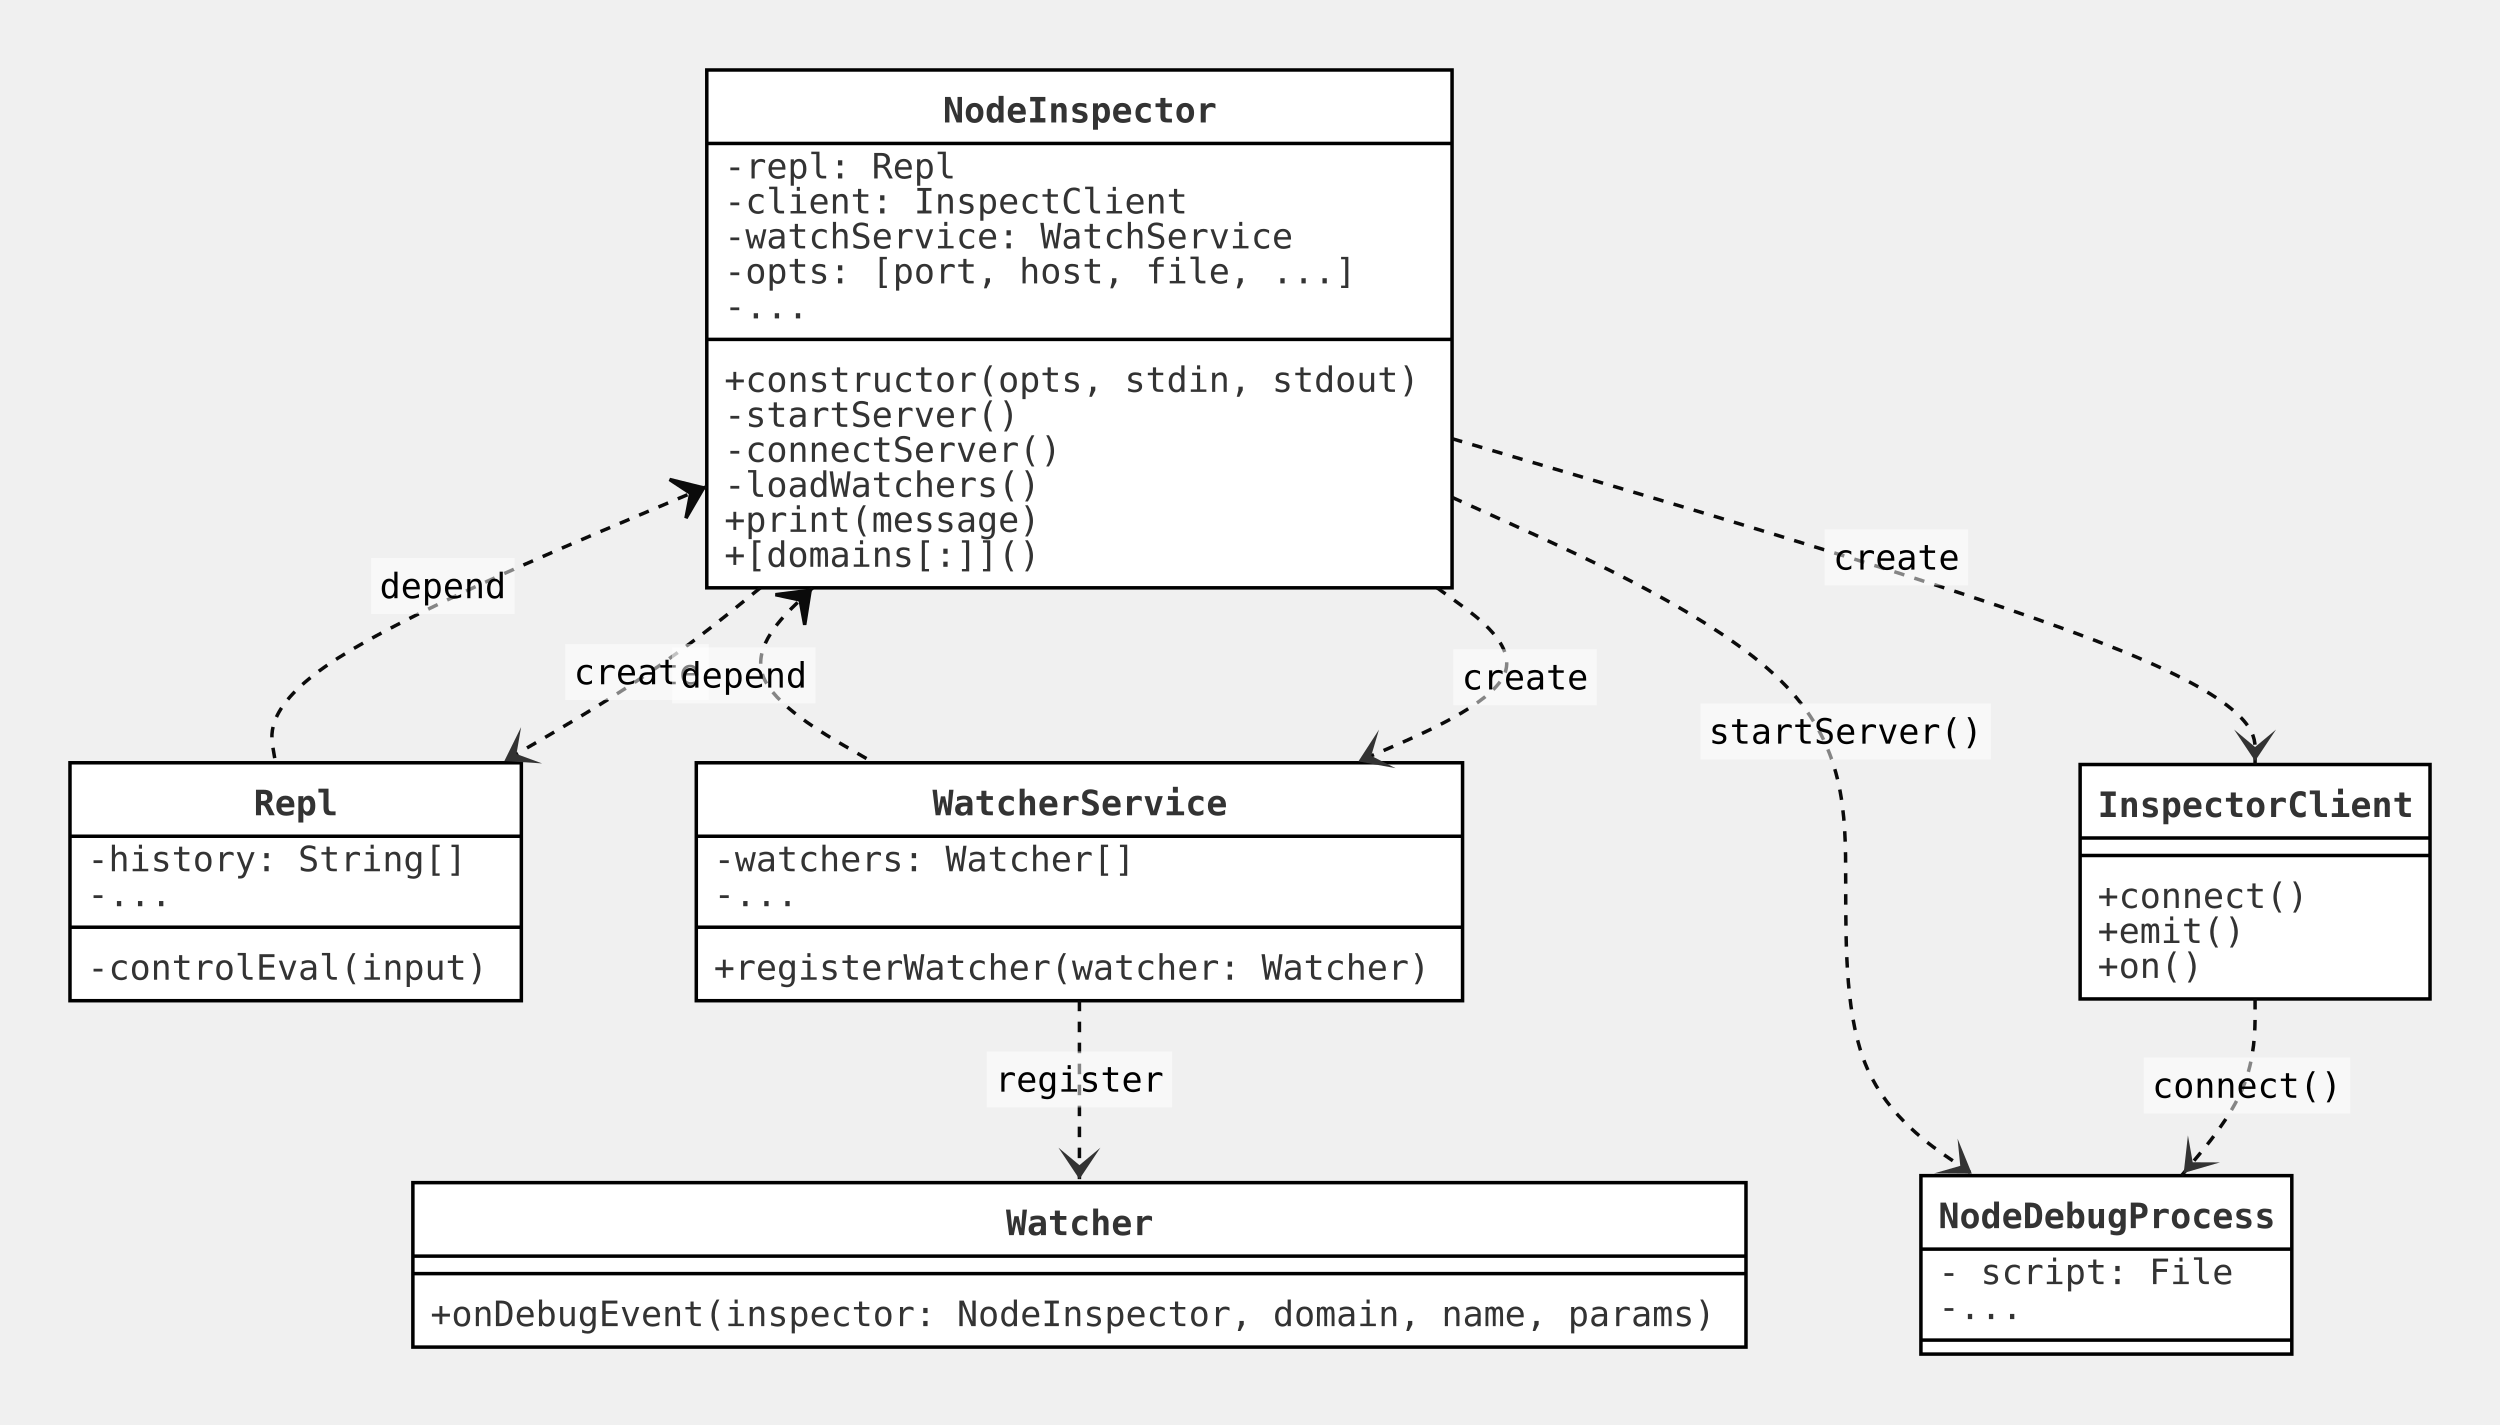
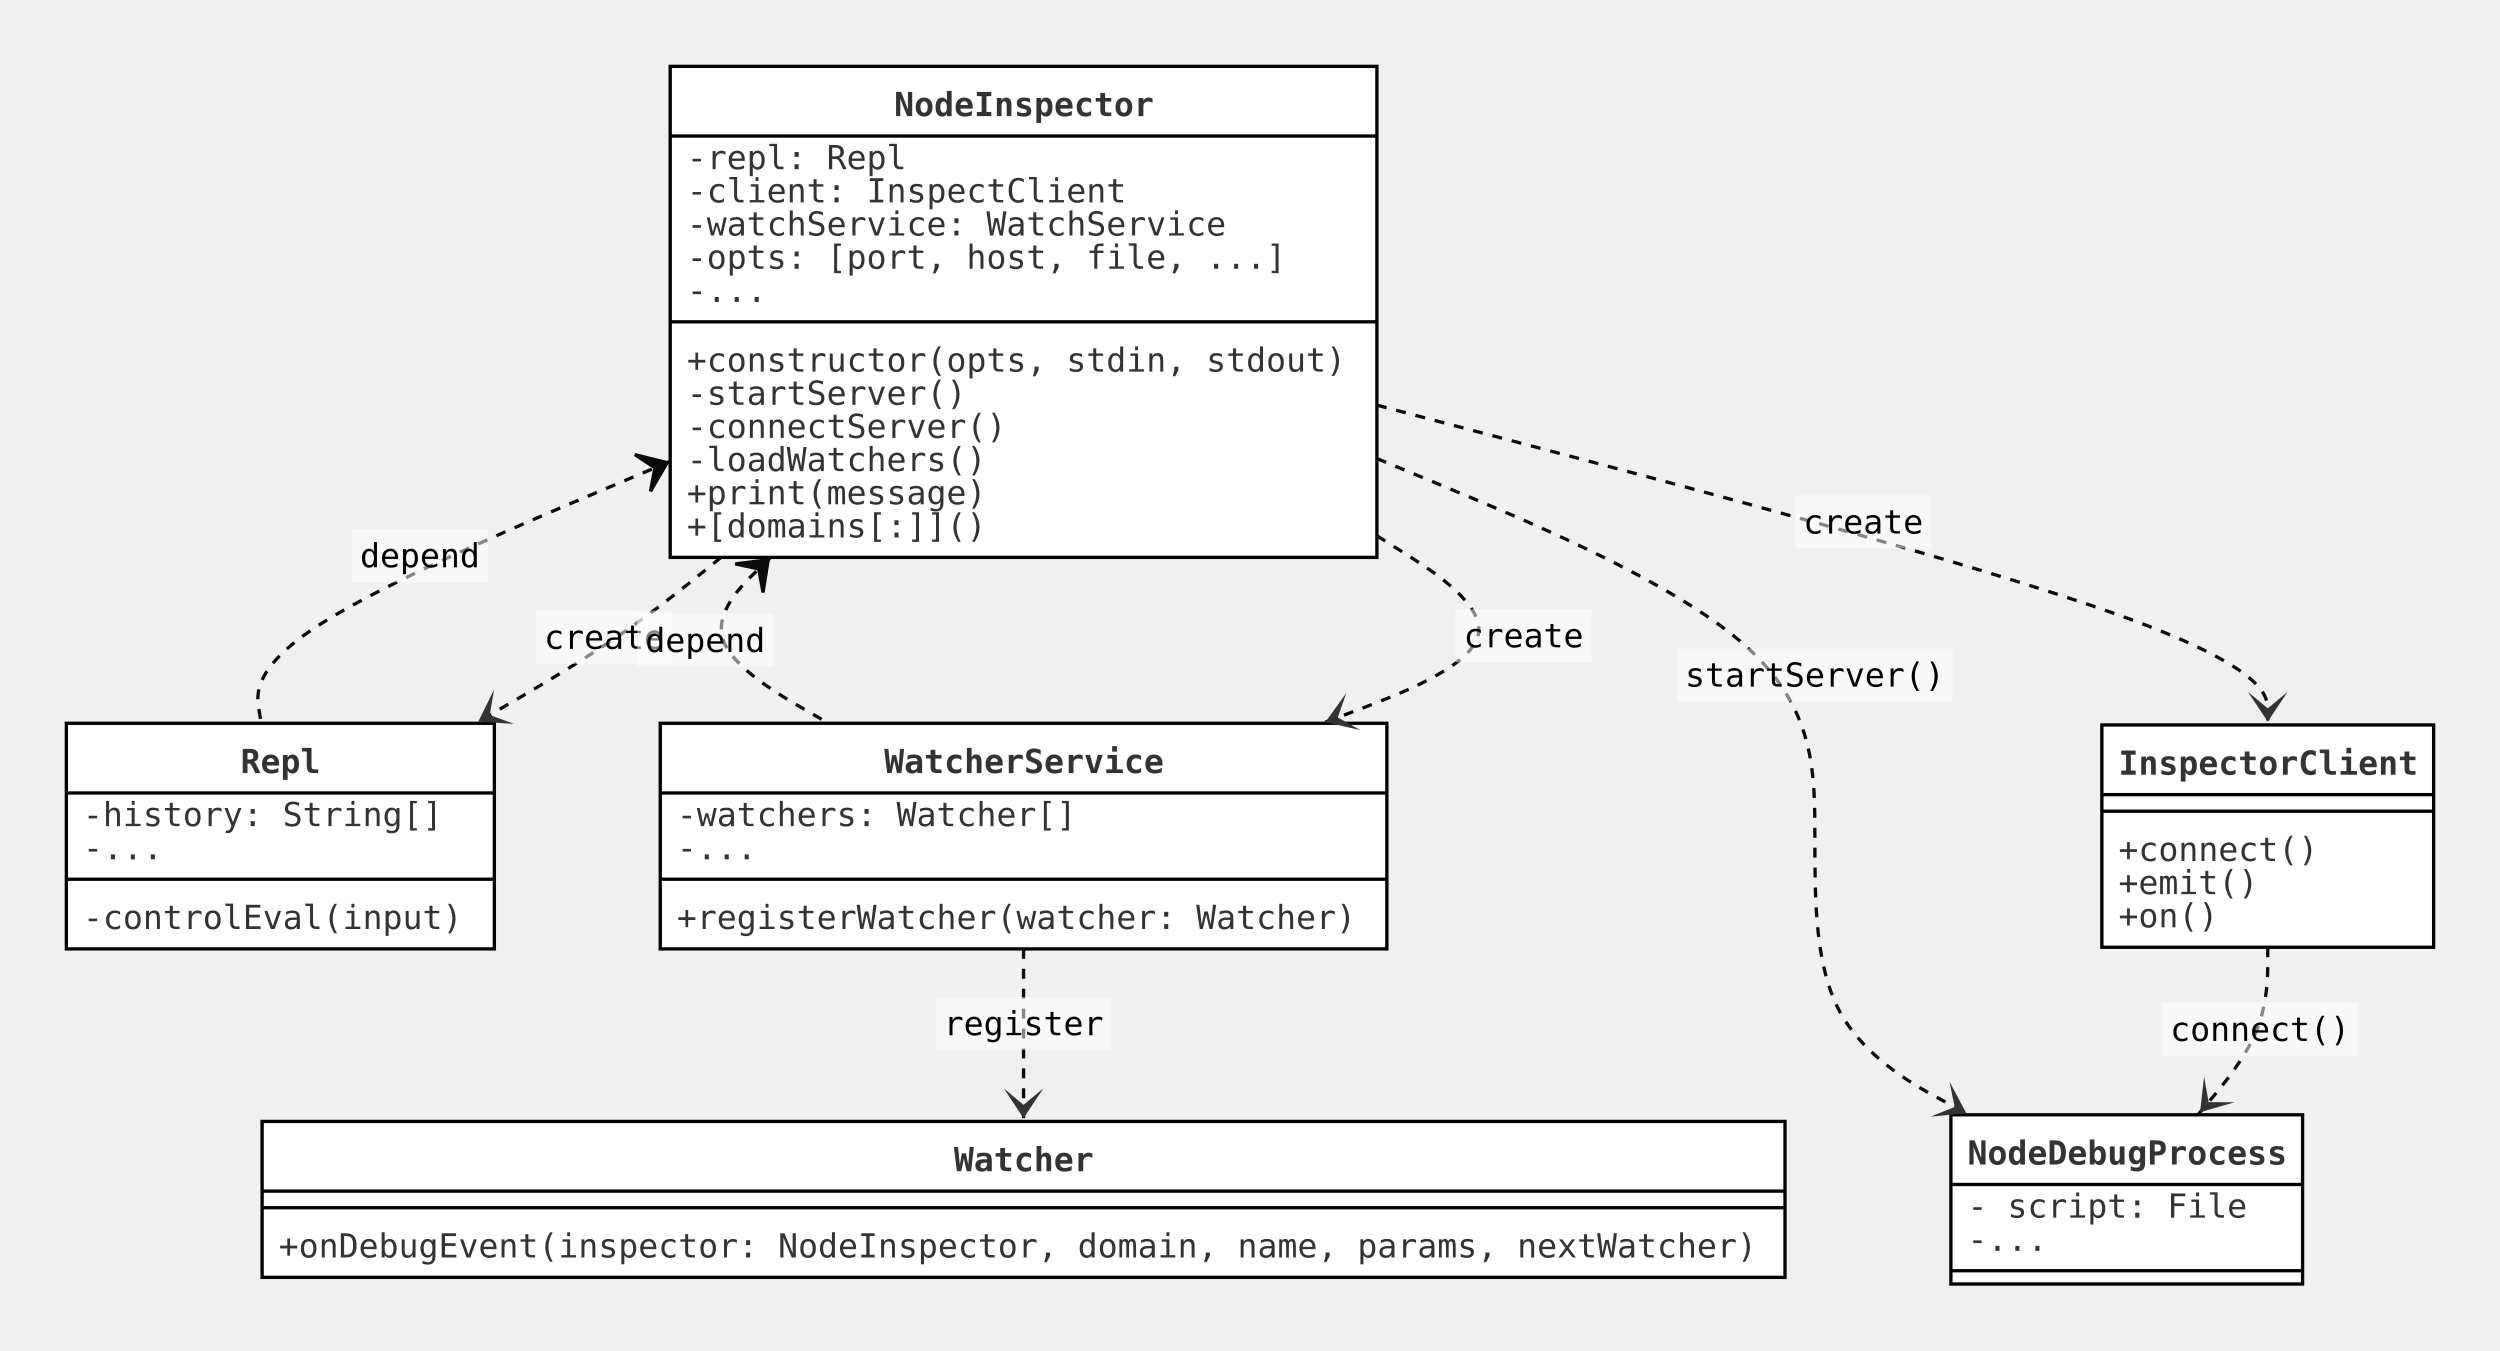
- <svg xmlns="http://www.w3.org/2000/svg" id="mermaid-svg" width="714.5" height="407" viewBox="-20 -20 714.5 407">
+ <svg xmlns="http://www.w3.org/2000/svg" id="mermaid-svg" width="753.5" height="407" viewBox="-20 -20 753.5 407">
  <style>#mermaid-svg{font-family:DejaVu Sans Mono;font-size:16px;fill:#333;}#mermaid-svg .error-icon{fill:hsl(180,0%,100%);}#mermaid-svg .error-text{fill:#000000;stroke:#000000;}#mermaid-svg .edge-thickness-normal{stroke-width:2px;}#mermaid-svg .edge-thickness-thick{stroke-width:3.5px;}#mermaid-svg .edge-pattern-solid{stroke-dasharray:0;}#mermaid-svg .edge-pattern-dashed{stroke-dasharray:3;}#mermaid-svg .edge-pattern-dotted{stroke-dasharray:2;}#mermaid-svg .marker{fill:#0b0b0b;}#mermaid-svg .marker.cross{stroke:#0b0b0b;}#mermaid-svg svg{font-family:DejaVu Sans Mono;font-size:16px;}#mermaid-svg g.classGroup text{fill:#000000;fill:#333;stroke:none;font-family:DejaVu Sans Mono;font-size:10px;}#mermaid-svg g.classGroup text .title{font-weight:bolder;}#mermaid-svg .node rect,#mermaid-svg .node circle,#mermaid-svg .node ellipse,#mermaid-svg .node polygon,#mermaid-svg .node path{fill:#ffffff;stroke:#000000;stroke-width:1px;}#mermaid-svg .divider{stroke:#000000;stroke:1;}#mermaid-svg g.clickable{cursor:pointer;}#mermaid-svg g.classGroup rect{fill:#ffffff;stroke:#000000;}#mermaid-svg g.classGroup line{stroke:#000000;stroke-width:1;}#mermaid-svg .classLabel .box{stroke:none;stroke-width:0;fill:#ffffff;opacity:0.5;}#mermaid-svg .classLabel .label{fill:#000000;font-size:10px;}#mermaid-svg .relation{stroke:#0b0b0b;stroke-width:1;fill:none;}#mermaid-svg .dashed-line{stroke-dasharray:3;}#mermaid-svg #compositionStart,#mermaid-svg .composition{fill:#0b0b0b !important;stroke:#0b0b0b !important;stroke-width:1;}#mermaid-svg #compositionEnd,#mermaid-svg .composition{fill:#0b0b0b !important;stroke:#0b0b0b !important;stroke-width:1;}#mermaid-svg #dependencyStart,#mermaid-svg .dependency{fill:#0b0b0b !important;stroke:#0b0b0b !important;stroke-width:1;}#mermaid-svg #dependencyStart,#mermaid-svg .dependency{fill:#0b0b0b !important;stroke:#0b0b0b !important;stroke-width:1;}#mermaid-svg #extensionStart,#mermaid-svg .extension{fill:#0b0b0b !important;stroke:#0b0b0b !important;stroke-width:1;}#mermaid-svg #extensionEnd,#mermaid-svg .extension{fill:#0b0b0b !important;stroke:#0b0b0b !important;stroke-width:1;}#mermaid-svg #aggregationStart,#mermaid-svg .aggregation{fill:#ffffff !important;stroke:#0b0b0b !important;stroke-width:1;}#mermaid-svg #aggregationEnd,#mermaid-svg .aggregation{fill:#ffffff !important;stroke:#0b0b0b !important;stroke-width:1;}#mermaid-svg:root{--mermaid-font-family:"trebuchet ms",verdana,arial;}#mermaid-svg class{fill:apa;}</style>
  <g />
  <defs>
    <marker id="extensionStart" class="extension" refX="0" refY="7" markerWidth="190" markerHeight="240" orient="auto">
      <path d="M 1,7 L18,13 V 1 Z" />
    </marker>
  </defs>
  <defs>
    <marker id="extensionEnd" refX="19" refY="7" markerWidth="20" markerHeight="28" orient="auto">
      <path d="M 1,1 V 13 L18,7 Z" />
    </marker>
  </defs>
  <defs>
    <marker id="compositionStart" class="extension" refX="0" refY="7" markerWidth="190" markerHeight="240" orient="auto">
      <path d="M 18,7 L9,13 L1,7 L9,1 Z" />
    </marker>
  </defs>
  <defs>
    <marker id="compositionEnd" refX="19" refY="7" markerWidth="20" markerHeight="28" orient="auto">
      <path d="M 18,7 L9,13 L1,7 L9,1 Z" />
    </marker>
  </defs>
  <defs>
    <marker id="aggregationStart" class="extension" refX="0" refY="7" markerWidth="190" markerHeight="240" orient="auto">
      <path d="M 18,7 L9,13 L1,7 L9,1 Z" />
    </marker>
  </defs>
  <defs>
    <marker id="aggregationEnd" refX="19" refY="7" markerWidth="20" markerHeight="28" orient="auto">
      <path d="M 18,7 L9,13 L1,7 L9,1 Z" />
    </marker>
  </defs>
  <defs>
    <marker id="dependencyStart" class="extension" refX="0" refY="7" markerWidth="190" markerHeight="240" orient="auto">
      <path d="M 5,7 L9,13 L1,7 L9,1 Z" />
    </marker>
  </defs>
  <defs>
    <marker id="dependencyEnd" refX="19" refY="7" markerWidth="20" markerHeight="28" orient="auto">
      <path d="M 18,7 L9,13 L14,7 L9,1 Z" />
    </marker>
  </defs>
  <g id="classid-NodeInspector-0" class="classGroup" transform="translate(182,0 )">
    <rect x="0" y="0" width="213" height="148" class=" " />
    <text y="15" x="0">
      <tspan class="title" x="67.5">NodeInspector</tspan>
    </text>
    <line x1="0" y1="21" y2="21" x2="213" />
    <text x="5" y="31" fill="white" class="classText">
      <tspan x="5">-repl: Repl</tspan>
      <tspan x="5" dy="10">-client: InspectClient</tspan>
      <tspan x="5" dy="10">-watchService: WatchService</tspan>
      <tspan x="5" dy="10">-opts: [port, host, file, ...]</tspan>
      <tspan x="5" dy="10">-...</tspan>
    </text>
    <line x1="0" y1="77" y2="77" x2="213" />
    <text x="5" y="92" fill="white" class="classText">
      <tspan x="5">+constructor(opts, stdin, stdout)</tspan>
      <tspan x="5" dy="10">-startServer()</tspan>
      <tspan x="5" dy="10">-connectServer()</tspan>
      <tspan x="5" dy="10">-loadWatchers()</tspan>
      <tspan x="5" dy="10">+print(message)</tspan>
      <tspan x="5" dy="10">+[domains[:]]()</tspan>
    </text>
  </g>
  <g id="classid-Repl-1" class="classGroup" transform="translate(0,198 )">
    <rect x="0" y="0" width="129" height="68" class=" " />
    <text y="15" x="0">
      <tspan class="title" x="52.5">Repl</tspan>
    </text>
    <line x1="0" y1="21" y2="21" x2="129" />
    <text x="5" y="31" fill="white" class="classText">
      <tspan x="5">-history: String[]</tspan>
      <tspan x="5" dy="10">-...</tspan>
    </text>
    <line x1="0" y1="47" y2="47" x2="129" />
    <text x="5" y="62" fill="white" class="classText">
      <tspan x="5">-controlEval(input)</tspan>
    </text>
  </g>
  <g id="classid-WatcherService-2" class="classGroup" transform="translate(179,198 )">
    <rect x="0" y="0" width="219" height="68" class=" " />
    <text y="15" x="0">
      <tspan class="title" x="67.5">WatcherService</tspan>
    </text>
    <line x1="0" y1="21" y2="21" x2="219" />
    <text x="5" y="31" fill="white" class="classText">
      <tspan x="5">-watchers: Watcher[]</tspan>
      <tspan x="5" dy="10">-...</tspan>
    </text>
    <line x1="0" y1="47" y2="47" x2="219" />
    <text x="5" y="62" fill="white" class="classText">
      <tspan x="5">+registerWatcher(watcher: Watcher)</tspan>
    </text>
  </g>
-   <g id="classid-InspectorClient-3" class="classGroup" transform="translate(574.5,198.5 )">
+   <g id="classid-InspectorClient-3" class="classGroup" transform="translate(613.5,198.5 )">
    <rect x="0" y="0" width="100" height="67" class=" " />
    <text y="15" x="0">
      <tspan class="title" x="5">InspectorClient</tspan>
    </text>
    <line x1="0" y1="21" y2="21" x2="100" />
    <text x="5" y="31" fill="white" class="classText" />
    <line x1="0" y1="26" y2="26" x2="100" />
    <text x="5" y="41" fill="white" class="classText">
      <tspan x="5">+connect()</tspan>
      <tspan x="5" dy="10">+emit()</tspan>
      <tspan x="5" dy="10">+on()</tspan>
    </text>
  </g>
-   <g id="classid-NodeDebugProcess-4" class="classGroup" transform="translate(529,316 )">
+   <g id="classid-NodeDebugProcess-4" class="classGroup" transform="translate(568,316 )">
    <rect x="0" y="0" width="106" height="51" class=" " />
    <text y="15" x="0">
      <tspan class="title" x="5">NodeDebugProcess</tspan>
    </text>
    <line x1="0" y1="21" y2="21" x2="106" />
    <text x="5" y="31" fill="white" class="classText">
      <tspan x="5">- script: File</tspan>
      <tspan x="5" dy="10">-...</tspan>
    </text>
    <line x1="0" y1="47" y2="47" x2="106" />
    <text x="5" y="62" fill="white" class="classText" />
  </g>
-   <g id="classid-Watcher-5" class="classGroup" transform="translate(98,318 )">
-     <rect x="0" y="0" width="381" height="47" class=" " />
+   <g id="classid-Watcher-5" class="classGroup" transform="translate(59,318 )">
+     <rect x="0" y="0" width="459" height="47" class=" " />
    <text y="15" x="0">
-       <tspan class="title" x="169.5">Watcher</tspan>
+       <tspan class="title" x="208.5">Watcher</tspan>
    </text>
-     <line x1="0" y1="21" y2="21" x2="381" />
+     <line x1="0" y1="21" y2="21" x2="459" />
    <text x="5" y="31" fill="white" class="classText" />
-     <line x1="0" y1="26" y2="26" x2="381" />
+     <line x1="0" y1="26" y2="26" x2="459" />
    <text x="5" y="41" fill="white" class="classText">
-       <tspan x="5">+onDebugEvent(inspector: NodeInspector, domain, name, params)</tspan>
+       <tspan x="5">+onDebugEvent(inspector: NodeInspector, domain, name, params, nextWatcher)</tspan>
    </text>
  </g>
  <path d="M182,119.058L160.75,128.048C139.5,137.038,97,155.019,76.456,168.176C55.912,181.333,57.325,189.667,58.031,193.833L58.737,198" id="edge0" class="relation dashed-line" marker-start="url(#dependencyStart)" />
  <g class="classLabel">
    <rect class="box" x="86.062" y="139.469" width="41.016" height="16.016" />
    <text class="label" x="106.574" y="150.969" fill="red" text-anchor="middle">depend</text>
  </g>
  <path d="M197.308,148L192.173,152.167C187.039,156.333,176.769,164.667,164.431,173C152.093,181.333,137.686,189.667,130.483,193.833L123.28,198" id="edge1" class="relation dashed-line" marker-end="url(#dependencyEnd)" />
  <g class="classLabel">
    <rect class="box" x="141.547" y="164.062" width="41.016" height="16.016" />
    <text class="label" x="162.062" y="175.567" fill="red" text-anchor="middle">create</text>
  </g>
  <path d="M212.258,148L207.965,152.167C203.672,156.333,195.086,164.667,197.996,173C200.907,181.333,215.314,189.667,222.517,193.833L229.72,198" id="edge2" class="relation dashed-line" marker-start="url(#dependencyStart)" />
  <g class="classLabel">
    <rect class="box" x="172.062" y="165" width="41.016" height="16.016" />
    <text class="label" x="192.574" y="176.514" fill="red" text-anchor="middle">depend</text>
  </g>
-   <path d="M390.717,148L396.473,152.167C402.228,156.333,413.739,164.667,409.837,173C405.935,181.333,386.62,189.667,376.963,193.833L367.305,198" id="edge3" class="relation dashed-line" marker-end="url(#dependencyEnd)" />
+   <path d="M395,141.478L403.292,146.732C411.583,151.986,428.167,162.493,425.424,171.913C422.681,181.333,400.612,189.667,389.577,193.833L378.542,198" id="edge3" class="relation dashed-line" marker-end="url(#dependencyEnd)" />
  <g class="classLabel">
-     <rect class="box" x="395.344" y="165.547" width="41.016" height="16.016" />
-     <text class="label" x="415.85" y="177.056" fill="red" text-anchor="middle">create</text>
+     <rect class="box" x="418.688" y="163.594" width="41.016" height="16.016" />
+     <text class="label" x="439.195" y="175.097" fill="red" text-anchor="middle">create</text>
  </g>
-   <path d="M395,105.379L433.25,116.65C471.5,127.92,548,150.46,586.25,165.98C624.5,181.5,624.5,190,624.5,194.25L624.5,198.5" id="edge4" class="relation dashed-line" marker-end="url(#dependencyEnd)" />
+   <path d="M395,102.116L439.75,113.93C484.5,125.744,574,149.372,618.75,165.436C663.5,181.5,663.5,190,663.5,194.25L663.5,198.5" id="edge4" class="relation dashed-line" marker-end="url(#dependencyEnd)" />
  <g class="classLabel">
-     <rect class="box" x="501.469" y="131.281" width="41.016" height="16.016" />
-     <text class="label" x="521.98" y="142.793" fill="red" text-anchor="middle">create</text>
+     <rect class="box" x="521.062" y="129.312" width="41.016" height="16" />
+     <text class="label" x="541.578" y="140.812" fill="red" text-anchor="middle">create</text>
  </g>
-   <path d="M395,122.144L413.75,130.62C432.5,139.096,470,156.048,488.75,174.357C507.5,192.667,507.5,212.333,507.5,232C507.5,251.667,507.5,271.333,513.647,285.333C519.794,299.333,532.087,307.667,538.234,311.833L544.381,316" id="edge5" class="relation dashed-line" marker-end="url(#dependencyEnd)" />
+   <path d="M395,118.208L417,127.34C439,136.472,483,154.736,505,173.701C527,192.667,527,212.333,527,232C527,251.667,527,271.333,534.756,285.333C542.512,299.333,558.023,307.667,565.779,311.833L573.535,316" id="edge5" class="relation dashed-line" marker-end="url(#dependencyEnd)" />
  <g class="classLabel">
-     <rect class="box" x="466" y="181.047" width="83" height="16.016" />
-     <text class="label" x="507.5" y="192.547" fill="red" text-anchor="middle">startServer()</text>
+     <rect class="box" x="485.5" y="175.438" width="83" height="16.016" />
+     <text class="label" x="527" y="186.952" fill="red" text-anchor="middle">startServer()</text>
  </g>
-   <path d="M624.5,265.5L624.5,269.75C624.5,274,624.5,282.5,620.993,290.917C617.487,299.333,610.474,307.667,606.967,311.833L603.46,316" id="edge6" class="relation dashed-line" marker-end="url(#dependencyEnd)" />
+   <path d="M663.5,265.5L663.5,269.75C663.5,274,663.5,282.5,659.993,290.917C656.487,299.333,649.474,307.667,645.967,311.833L642.46,316" id="edge6" class="relation dashed-line" marker-end="url(#dependencyEnd)" />
  <g class="classLabel">
-     <rect class="box" x="592.688" y="282.234" width="59.016" height="16.016" />
-     <text class="label" x="622.19" y="293.745" fill="red" text-anchor="middle">connect()</text>
+     <rect class="box" x="631.688" y="282.234" width="59.016" height="16.016" />
+     <text class="label" x="661.19" y="293.745" fill="red" text-anchor="middle">connect()</text>
  </g>
  <path d="M288.5,266L288.5,270.167C288.5,274.333,288.5,282.667,288.5,291.333C288.5,300,288.5,309,288.5,313.5L288.5,318" id="edge7" class="relation dashed-line" marker-end="url(#dependencyEnd)" />
  <g class="classLabel">
    <rect class="box" x="262" y="280.5" width="53" height="16" />
    <text class="label" x="288.5" y="292" fill="red" text-anchor="middle">register</text>
  </g>
</svg>
